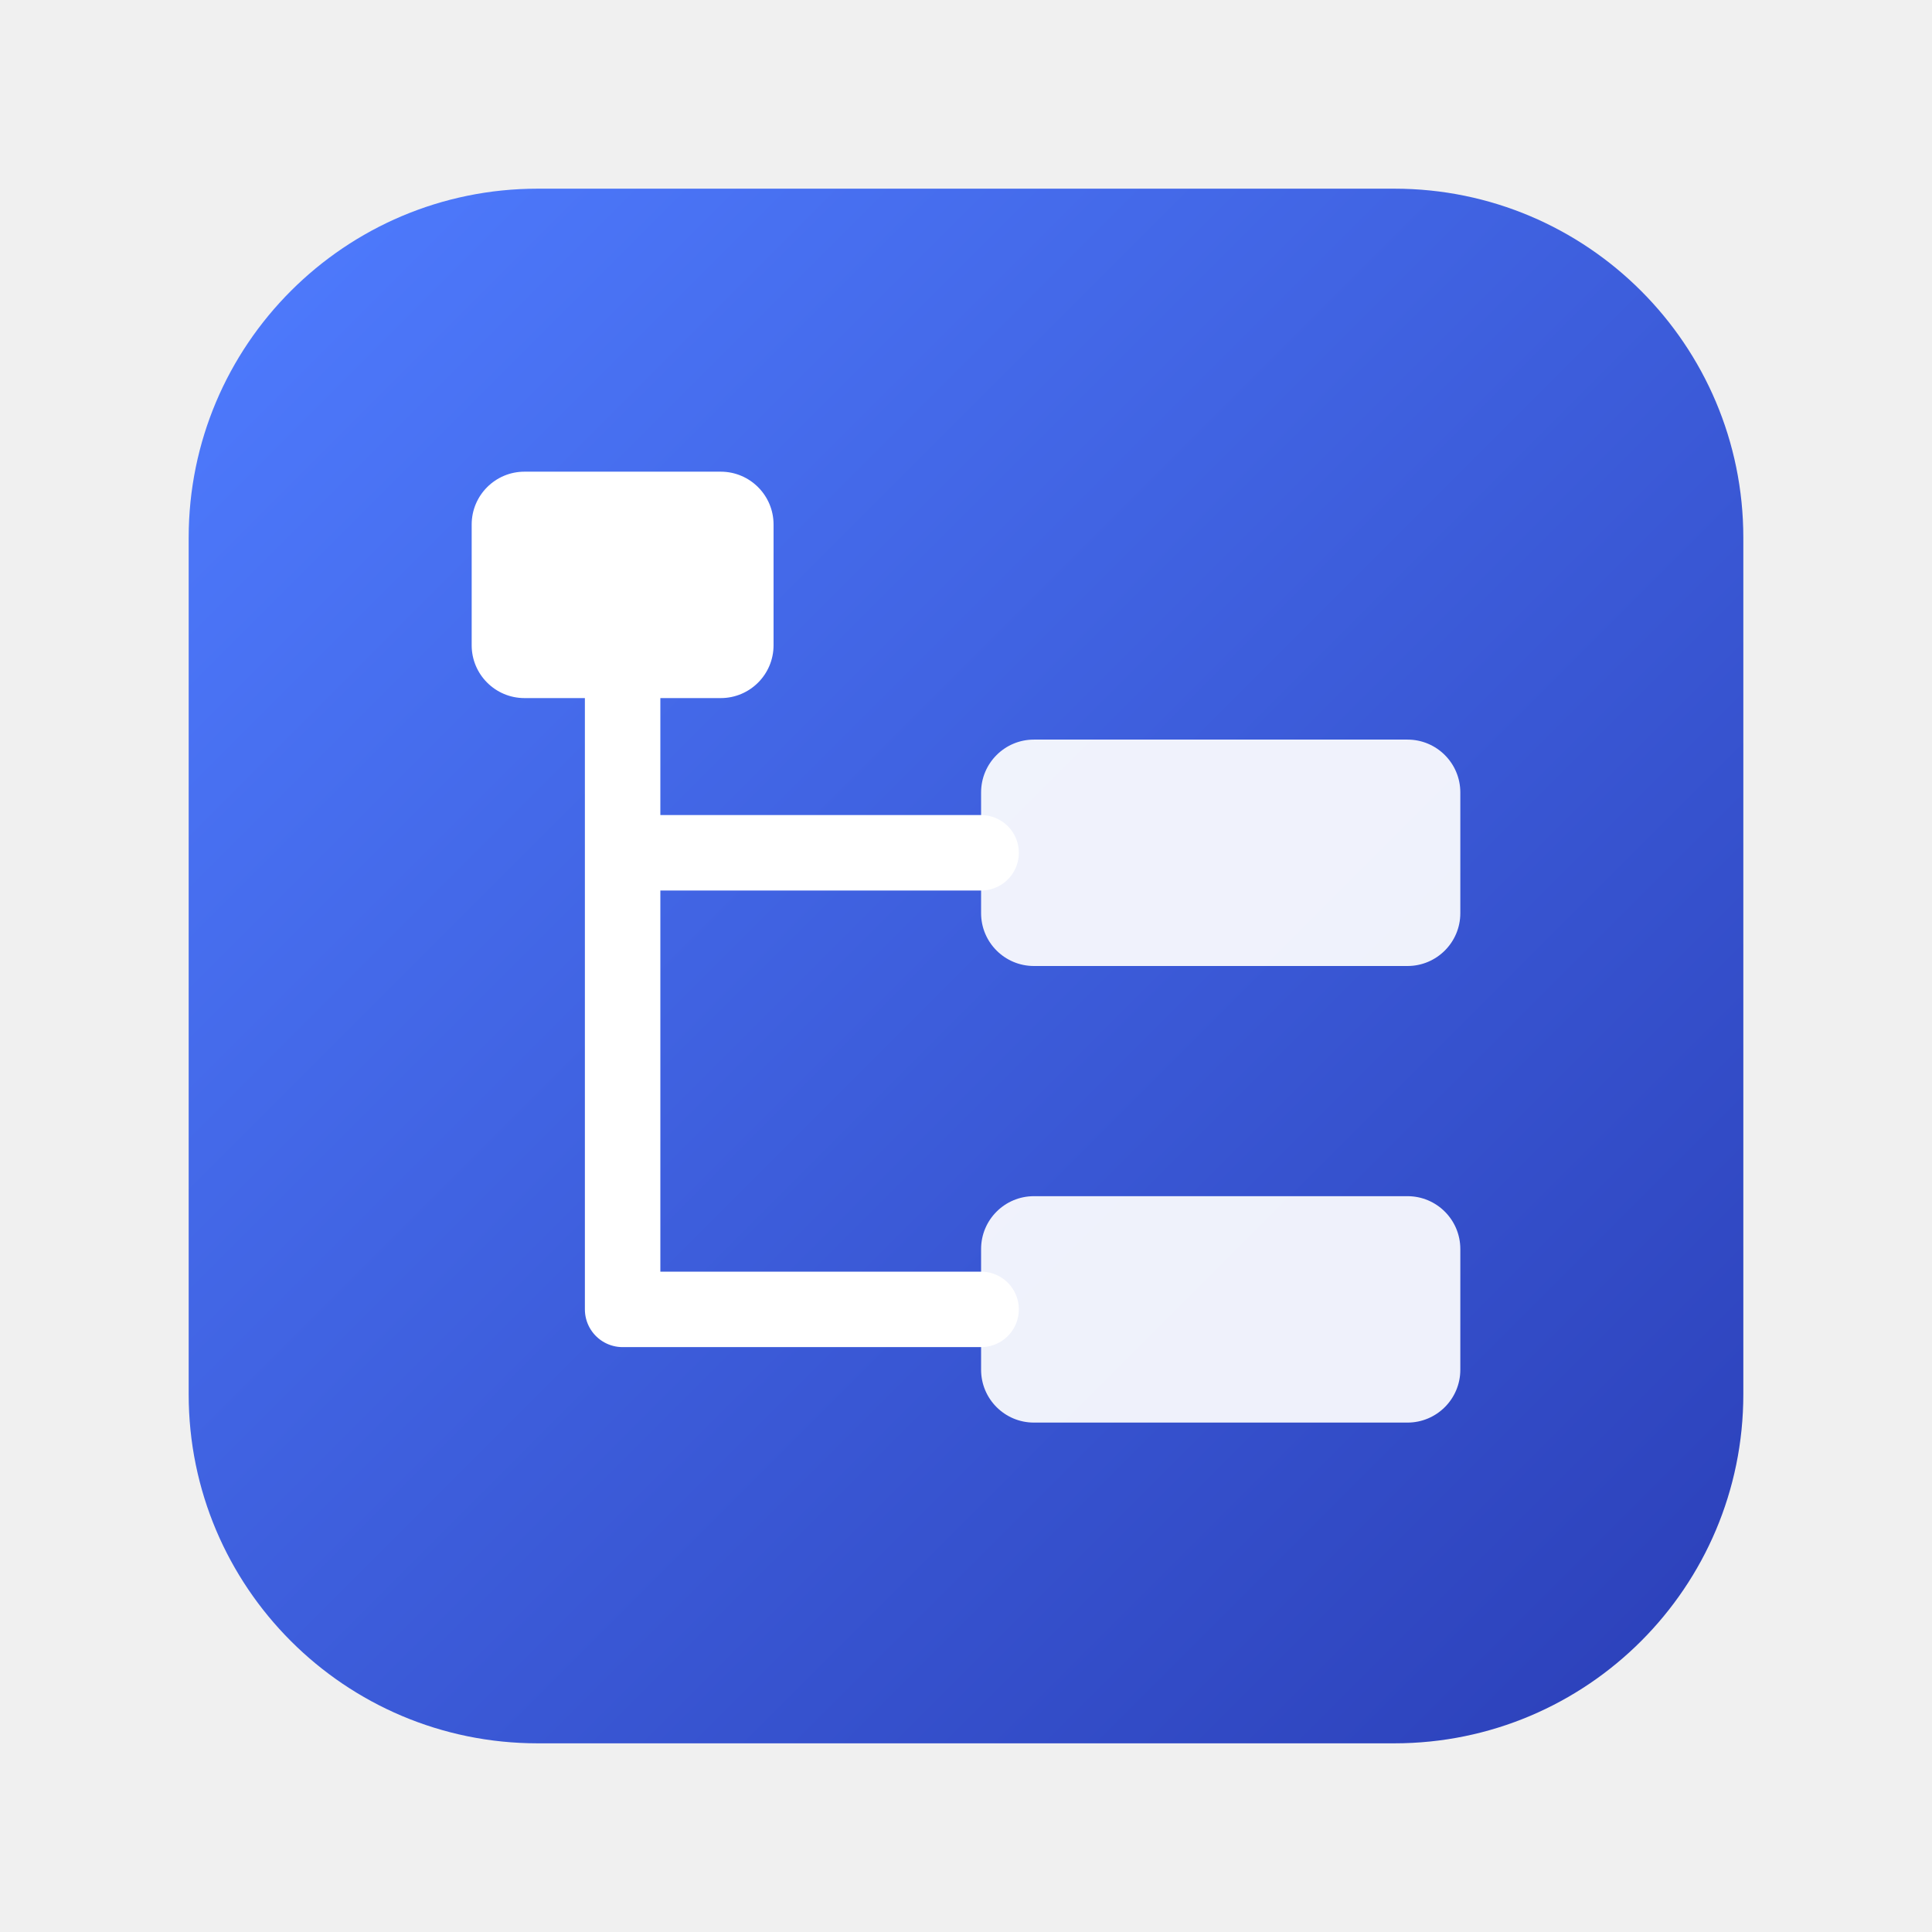
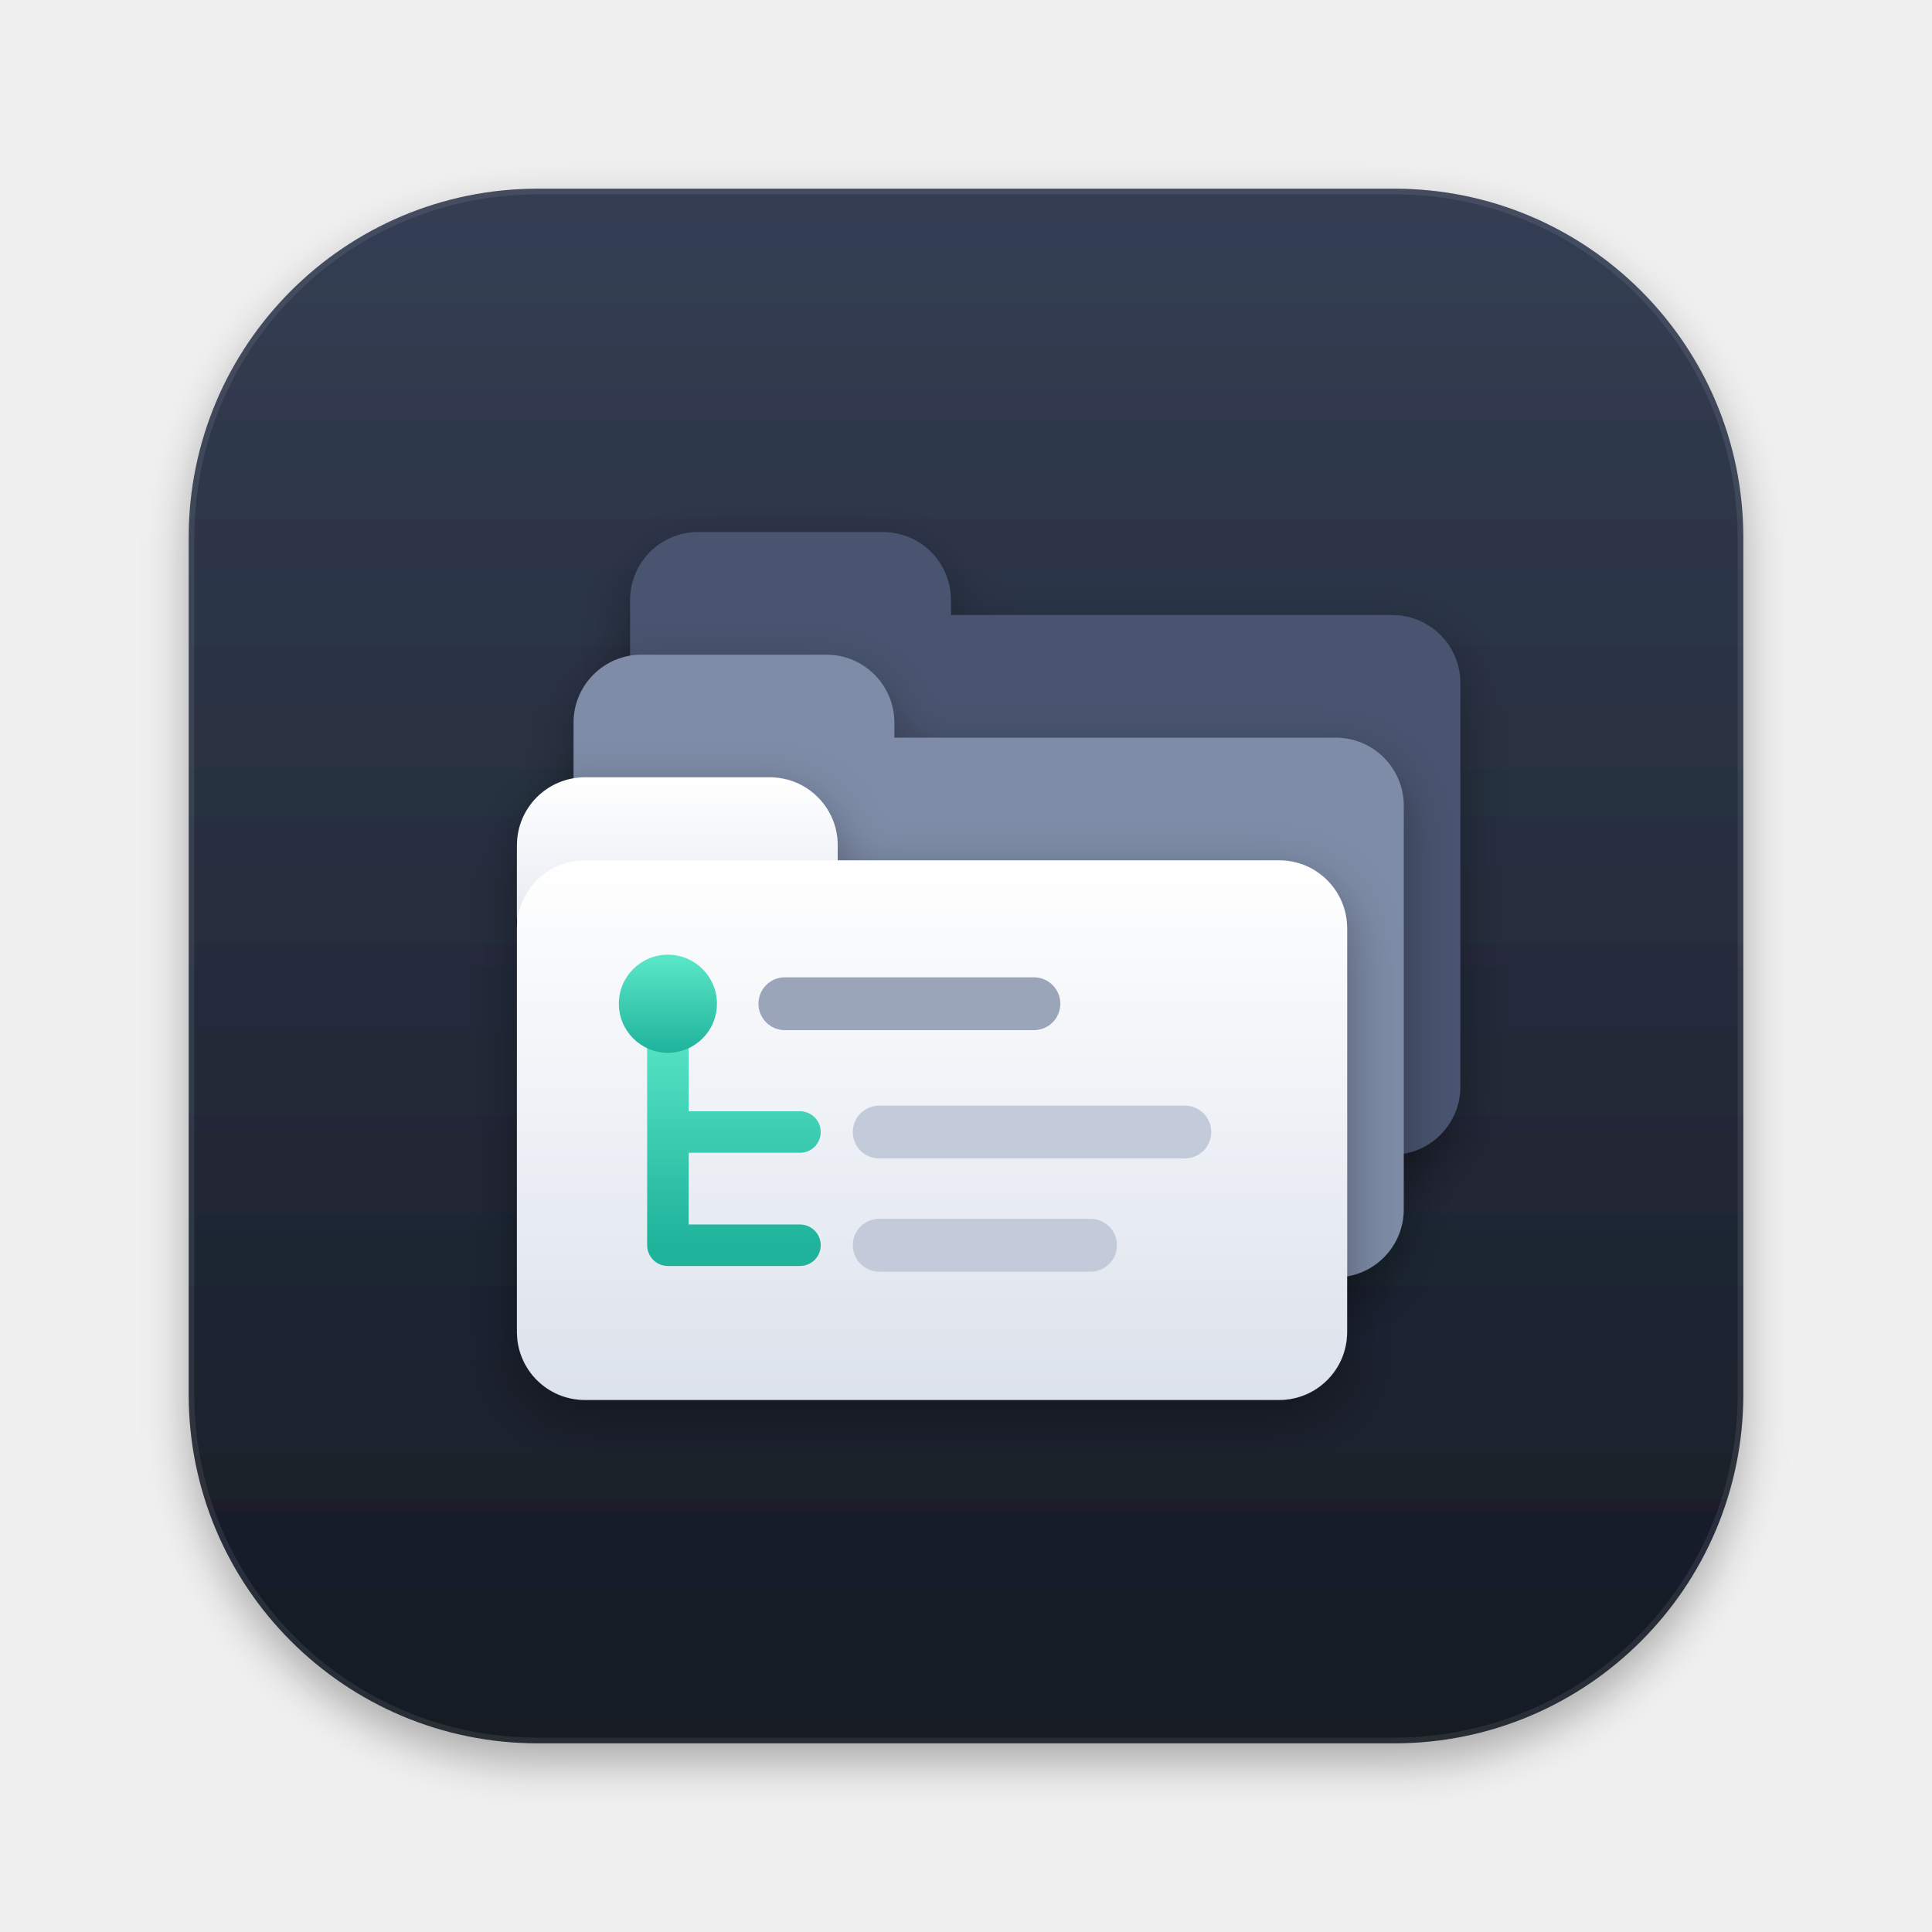
<svg xmlns="http://www.w3.org/2000/svg" viewBox="0 0 1024 1024">
  <defs>
-     <linearGradient id="bg" x1="0" y1="0" x2="1" y2="1">
-       <stop offset="0" stop-color="#4F7CFF" />
-       <stop offset="1" stop-color="#2B3FB8" />
+     <linearGradient id="bg" x1="0" y1="0" x2="0" y2="1">
+       <stop offset="0" stop-color="#343E53" />
+       <stop offset="1" stop-color="#151A24" />
    </linearGradient>
+     <linearGradient id="front" x1="0" y1="0" x2="0" y2="1">
+       <stop offset="0" stop-color="#FFFFFF" />
+       <stop offset="1" stop-color="#DCE2EC" />
+     </linearGradient>
+     <linearGradient id="accent" x1="0" y1="0" x2="0" y2="1">
+       <stop offset="0" stop-color="#5BE8C8" />
+       <stop offset="1" stop-color="#1FB39C" />
+     </linearGradient>
+     <filter id="icon" x="-10%" y="-10%" width="120%" height="125%">
+       <feDropShadow dx="0" dy="10" stdDeviation="12" flood-color="#000" flood-opacity="0.3" />
+     </filter>
+     <filter id="lift" x="-20%" y="-20%" width="140%" height="150%">
+       <feDropShadow dx="0" dy="10" stdDeviation="14" flood-color="#000" flood-opacity="0.35" />
+     </filter>
  </defs>
-   <rect x="100" y="100" width="824" height="824" rx="185" fill="url(#bg)" />
-   <g fill="none" stroke="#FFFFFF" stroke-width="40" stroke-linecap="round" stroke-linejoin="round">
-     <path d="M330 330 V694 M330 452 H520 M330 694 H520" />
-   </g>
-   <g fill="#FFFFFF">
-     <rect x="250" y="250" width="160" height="120" rx="28" />
-     <rect x="520" y="392" width="254" height="120" rx="28" opacity="0.92" />
-     <rect x="520" y="634" width="254" height="120" rx="28" opacity="0.92" />
+   <rect x="100" y="100" width="824" height="824" rx="185" fill="url(#bg)" filter="url(#icon)" />
+   <rect x="101.5" y="101.5" width="821" height="821" rx="183.5" fill="none" stroke="#FFFFFF" stroke-opacity="0.08" stroke-width="3" />
+   <g transform="translate(12 20)">
+     <g fill="#48556F" filter="url(#lift)">
+       <rect x="322" y="262" width="170" height="110" rx="36" />
+       <rect x="322" y="306" width="440" height="286" rx="36" />
+     </g>
+     <g fill="#7E8CA7" filter="url(#lift)">
+       <rect x="292" y="327" width="170" height="110" rx="36" />
+       <rect x="292" y="371" width="440" height="286" rx="36" />
+     </g>
+     <g fill="url(#front)" filter="url(#lift)">
+       <rect x="262" y="392" width="170" height="110" rx="36" />
+       <rect x="262" y="436" width="440" height="286" rx="36" />
+     </g>
+     <path d="M342 520 V640 M342 580 H412 M342 640 H412" fill="none" stroke="url(#accent)" stroke-width="22" stroke-linecap="round" stroke-linejoin="round" />
+     <circle cx="342" cy="512" r="26" fill="url(#accent)" />
+     <g fill="#C3CBDA">
+       <rect x="440" y="566" width="190" height="28" rx="14" />
+       <rect x="440" y="626" width="140" height="28" rx="14" />
+       <rect x="390" y="498" width="160" height="28" rx="14" fill="#9AA5BA" />
+     </g>
  </g>
</svg>
